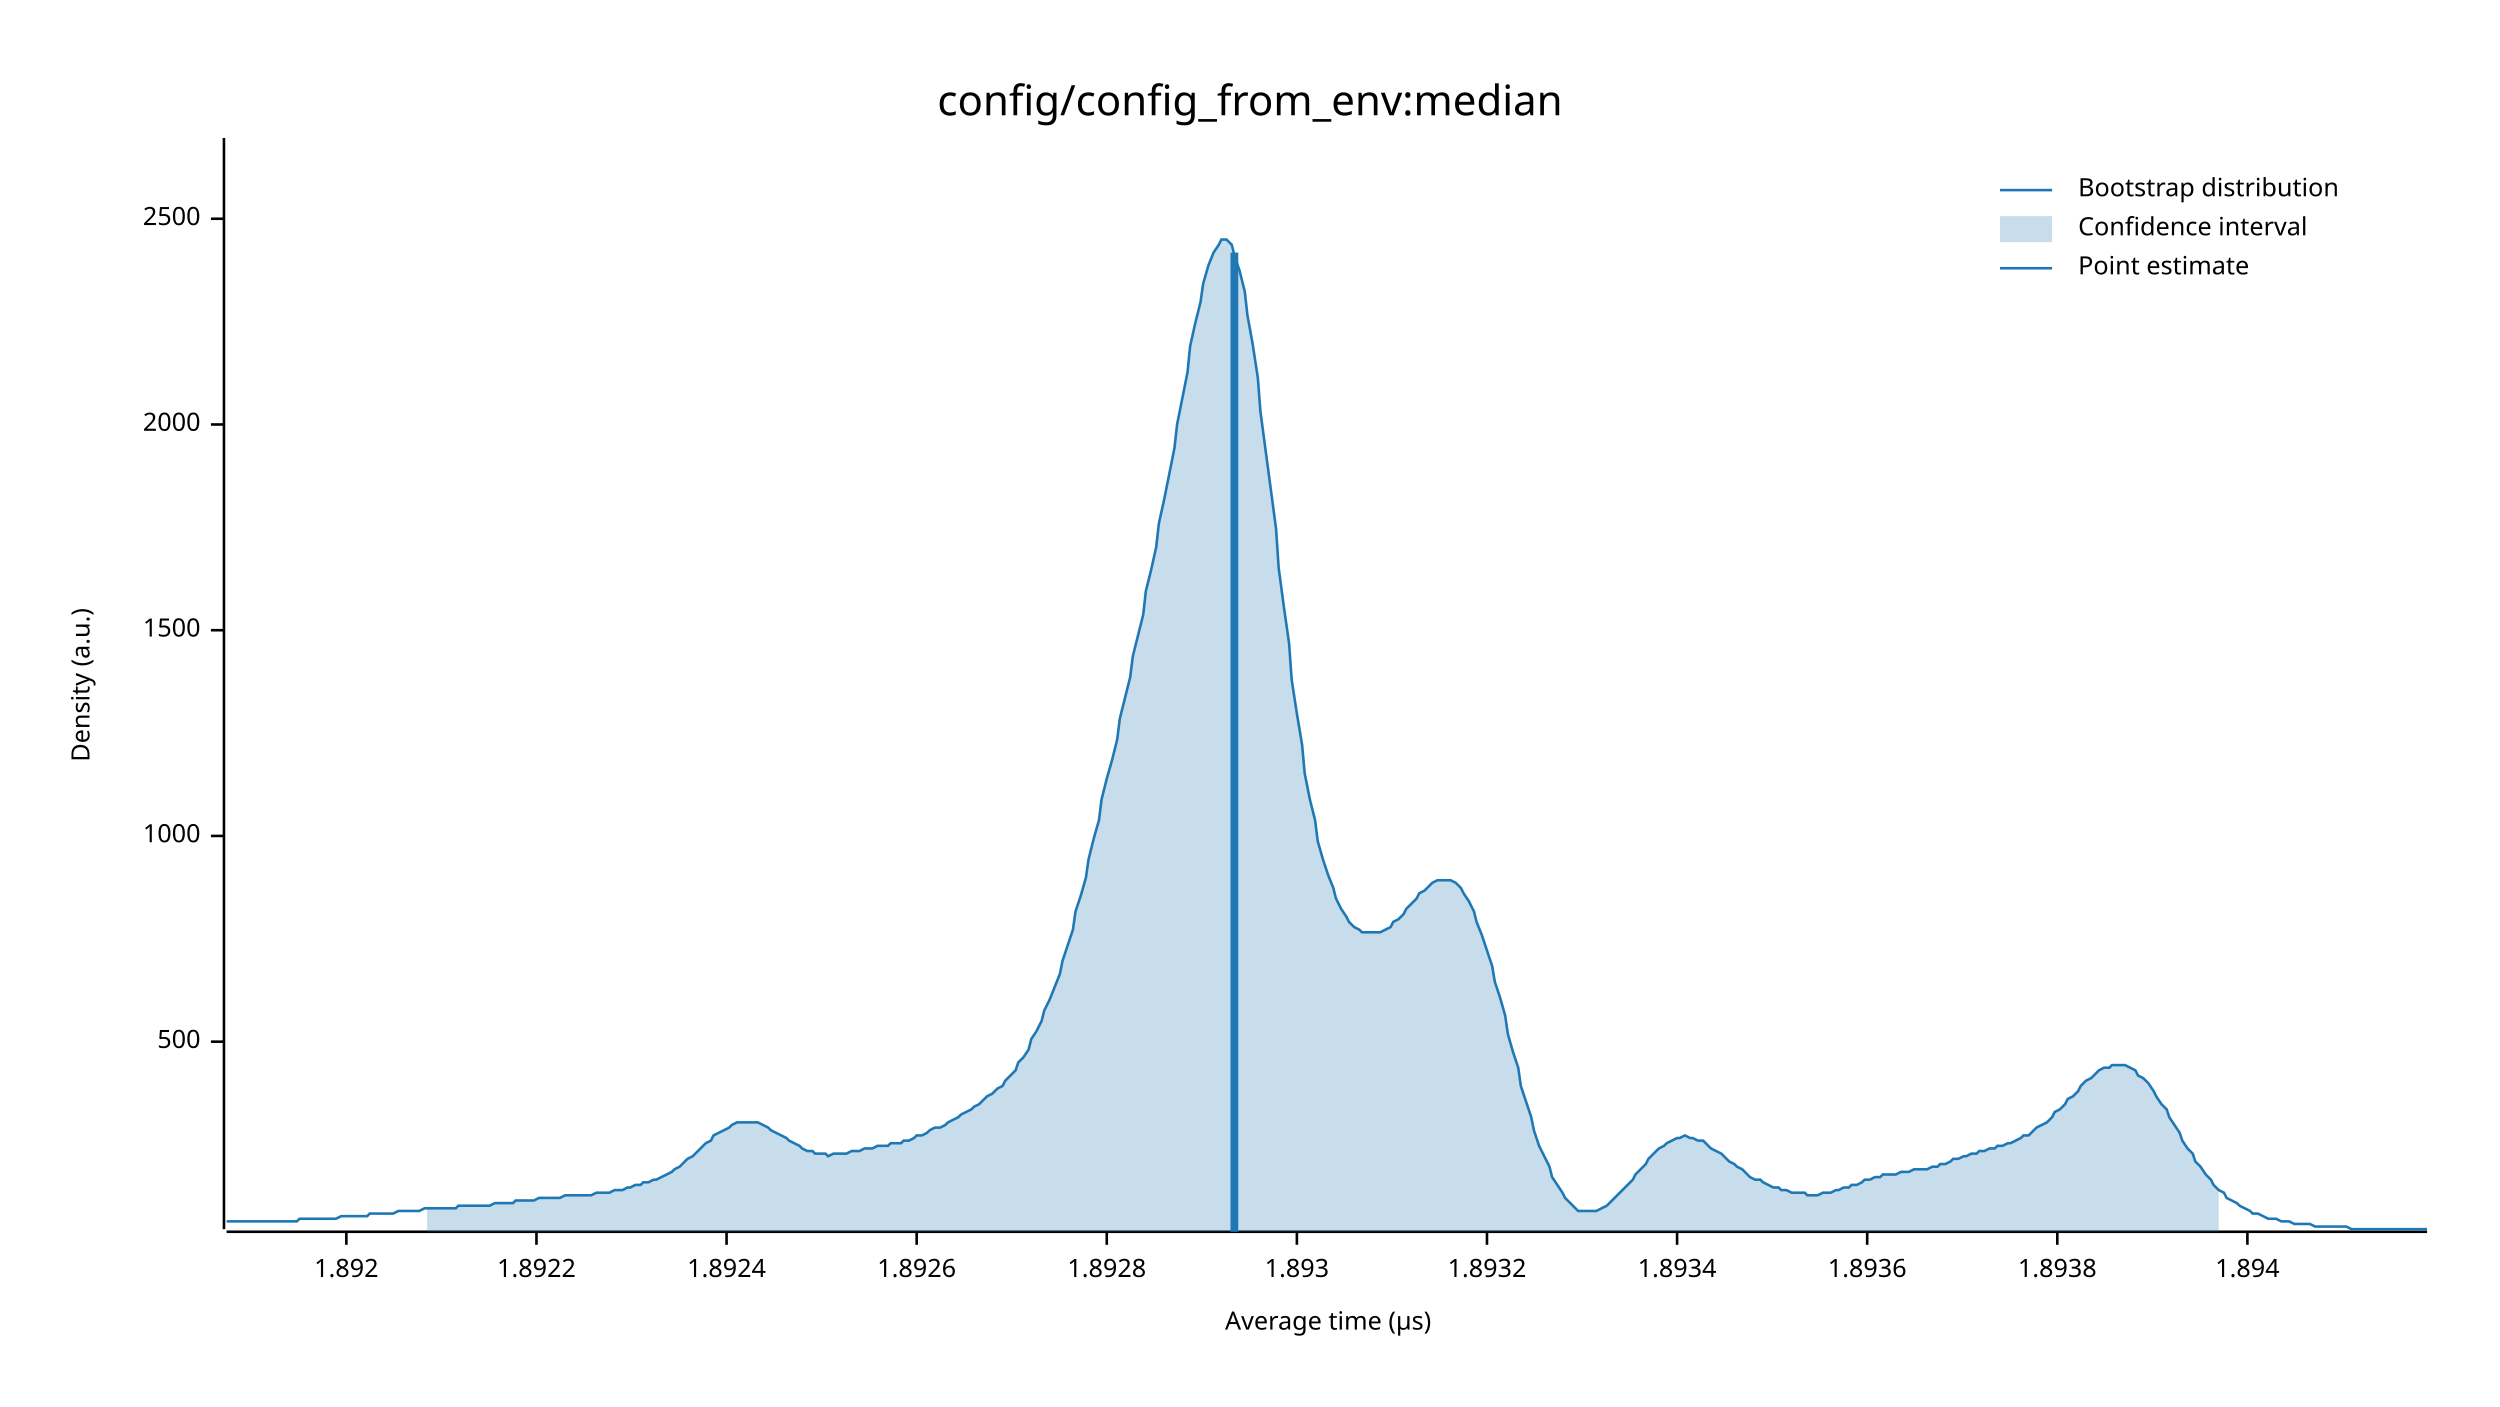
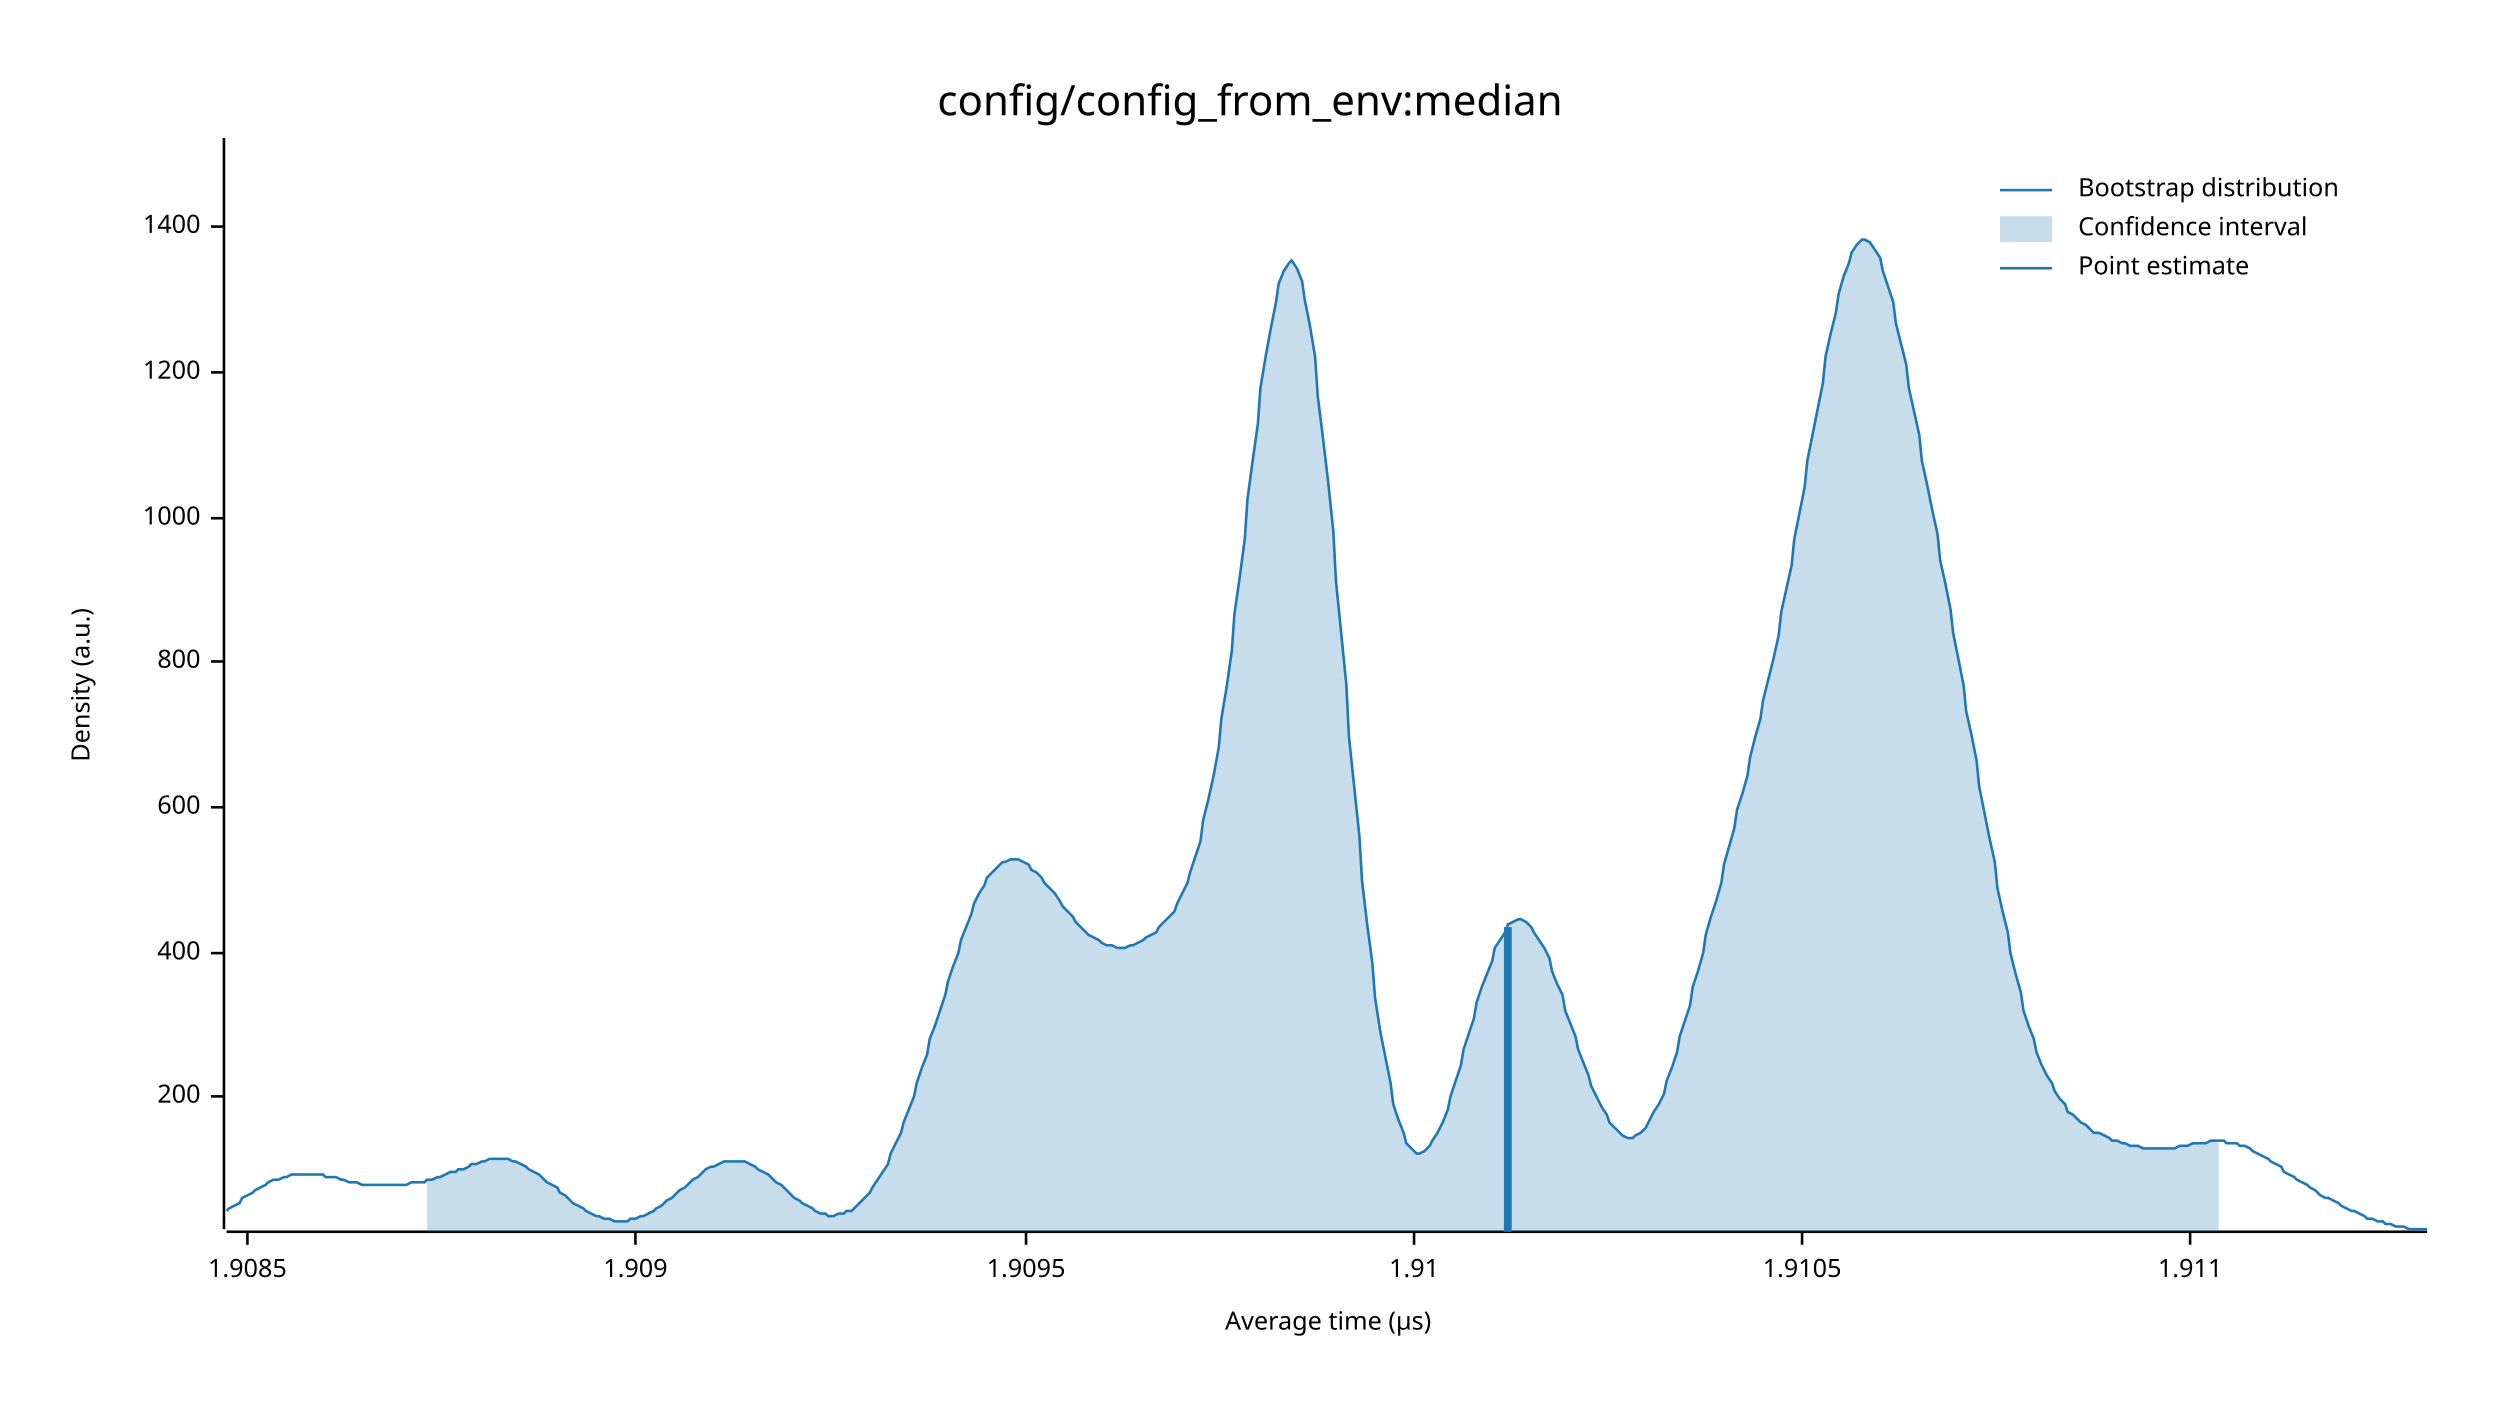
<svg xmlns="http://www.w3.org/2000/svg" width="960" height="540" viewBox="0 0 960 540">
  <text x="480" y="32" dy="0.76em" text-anchor="middle" font-family="sans-serif" font-size="16.129" opacity="1" fill="#000000">
config/config_from_env:median
</text>
  <text x="27" y="263" dy="0.76em" text-anchor="middle" font-family="sans-serif" font-size="9.677" opacity="1" fill="#000000" transform="rotate(270, 27, 263)">
Density (a.u.)
</text>
  <text x="510" y="513" dy="-0.5ex" text-anchor="middle" font-family="sans-serif" font-size="9.677" opacity="1" fill="#000000">
Average time (µs)
</text>
  <polyline fill="none" opacity="1" stroke="#000000" stroke-width="1" points="86,53 86,472 " />
-   <text x="77" y="400" dy="0.5ex" text-anchor="end" font-family="sans-serif" font-size="9.677" opacity="1" fill="#000000">
- 500
+   <text x="77" y="421" dy="0.5ex" text-anchor="end" font-family="sans-serif" font-size="9.677" opacity="1" fill="#000000">
+ 200
</text>
-   <polyline fill="none" opacity="1" stroke="#000000" stroke-width="1" points="81,400 86,400 " />
-   <text x="77" y="321" dy="0.5ex" text-anchor="end" font-family="sans-serif" font-size="9.677" opacity="1" fill="#000000">
+   <polyline fill="none" opacity="1" stroke="#000000" stroke-width="1" points="81,421 86,421 " />
+   <text x="77" y="366" dy="0.5ex" text-anchor="end" font-family="sans-serif" font-size="9.677" opacity="1" fill="#000000">
+ 400
+ </text>
+   <polyline fill="none" opacity="1" stroke="#000000" stroke-width="1" points="81,366 86,366 " />
+   <text x="77" y="310" dy="0.5ex" text-anchor="end" font-family="sans-serif" font-size="9.677" opacity="1" fill="#000000">
+ 600
+ </text>
+   <polyline fill="none" opacity="1" stroke="#000000" stroke-width="1" points="81,310 86,310 " />
+   <text x="77" y="254" dy="0.5ex" text-anchor="end" font-family="sans-serif" font-size="9.677" opacity="1" fill="#000000">
+ 800
+ </text>
+   <polyline fill="none" opacity="1" stroke="#000000" stroke-width="1" points="81,254 86,254 " />
+   <text x="77" y="199" dy="0.5ex" text-anchor="end" font-family="sans-serif" font-size="9.677" opacity="1" fill="#000000">
1000
</text>
-   <polyline fill="none" opacity="1" stroke="#000000" stroke-width="1" points="81,321 86,321 " />
-   <text x="77" y="242" dy="0.5ex" text-anchor="end" font-family="sans-serif" font-size="9.677" opacity="1" fill="#000000">
- 1500
+   <polyline fill="none" opacity="1" stroke="#000000" stroke-width="1" points="81,199 86,199 " />
+   <text x="77" y="143" dy="0.5ex" text-anchor="end" font-family="sans-serif" font-size="9.677" opacity="1" fill="#000000">
+ 1200
</text>
-   <polyline fill="none" opacity="1" stroke="#000000" stroke-width="1" points="81,242 86,242 " />
-   <text x="77" y="163" dy="0.5ex" text-anchor="end" font-family="sans-serif" font-size="9.677" opacity="1" fill="#000000">
- 2000
+   <polyline fill="none" opacity="1" stroke="#000000" stroke-width="1" points="81,143 86,143 " />
+   <text x="77" y="87" dy="0.5ex" text-anchor="end" font-family="sans-serif" font-size="9.677" opacity="1" fill="#000000">
+ 1400
</text>
-   <polyline fill="none" opacity="1" stroke="#000000" stroke-width="1" points="81,163 86,163 " />
-   <text x="77" y="84" dy="0.5ex" text-anchor="end" font-family="sans-serif" font-size="9.677" opacity="1" fill="#000000">
- 2500
+   <polyline fill="none" opacity="1" stroke="#000000" stroke-width="1" points="81,87 86,87 " />
+   <polyline fill="none" opacity="1" stroke="#000000" stroke-width="1" points="87,473 932,473 " />
+   <text x="95" y="483" dy="0.76em" text-anchor="middle" font-family="sans-serif" font-size="9.677" opacity="1" fill="#000000">
+ 1.9085
</text>
-   <polyline fill="none" opacity="1" stroke="#000000" stroke-width="1" points="81,84 86,84 " />
-   <polyline fill="none" opacity="1" stroke="#000000" stroke-width="1" points="87,473 932,473 " />
-   <text x="133" y="483" dy="0.76em" text-anchor="middle" font-family="sans-serif" font-size="9.677" opacity="1" fill="#000000">
- 1.892
+   <polyline fill="none" opacity="1" stroke="#000000" stroke-width="1" points="95,473 95,478 " />
+   <text x="244" y="483" dy="0.76em" text-anchor="middle" font-family="sans-serif" font-size="9.677" opacity="1" fill="#000000">
+ 1.909
</text>
-   <polyline fill="none" opacity="1" stroke="#000000" stroke-width="1" points="133,473 133,478 " />
-   <text x="206" y="483" dy="0.76em" text-anchor="middle" font-family="sans-serif" font-size="9.677" opacity="1" fill="#000000">
- 1.8922
+   <polyline fill="none" opacity="1" stroke="#000000" stroke-width="1" points="244,473 244,478 " />
+   <text x="394" y="483" dy="0.76em" text-anchor="middle" font-family="sans-serif" font-size="9.677" opacity="1" fill="#000000">
+ 1.9095
</text>
-   <polyline fill="none" opacity="1" stroke="#000000" stroke-width="1" points="206,473 206,478 " />
-   <text x="279" y="483" dy="0.76em" text-anchor="middle" font-family="sans-serif" font-size="9.677" opacity="1" fill="#000000">
- 1.8924
+   <polyline fill="none" opacity="1" stroke="#000000" stroke-width="1" points="394,473 394,478 " />
+   <text x="543" y="483" dy="0.76em" text-anchor="middle" font-family="sans-serif" font-size="9.677" opacity="1" fill="#000000">
+ 1.91
</text>
-   <polyline fill="none" opacity="1" stroke="#000000" stroke-width="1" points="279,473 279,478 " />
-   <text x="352" y="483" dy="0.76em" text-anchor="middle" font-family="sans-serif" font-size="9.677" opacity="1" fill="#000000">
- 1.8926
+   <polyline fill="none" opacity="1" stroke="#000000" stroke-width="1" points="543,473 543,478 " />
+   <text x="692" y="483" dy="0.76em" text-anchor="middle" font-family="sans-serif" font-size="9.677" opacity="1" fill="#000000">
+ 1.9105
</text>
-   <polyline fill="none" opacity="1" stroke="#000000" stroke-width="1" points="352,473 352,478 " />
-   <text x="425" y="483" dy="0.76em" text-anchor="middle" font-family="sans-serif" font-size="9.677" opacity="1" fill="#000000">
- 1.8928
+   <polyline fill="none" opacity="1" stroke="#000000" stroke-width="1" points="692,473 692,478 " />
+   <text x="841" y="483" dy="0.76em" text-anchor="middle" font-family="sans-serif" font-size="9.677" opacity="1" fill="#000000">
+ 1.911
</text>
-   <polyline fill="none" opacity="1" stroke="#000000" stroke-width="1" points="425,473 425,478 " />
-   <text x="498" y="483" dy="0.76em" text-anchor="middle" font-family="sans-serif" font-size="9.677" opacity="1" fill="#000000">
- 1.893
- </text>
-   <polyline fill="none" opacity="1" stroke="#000000" stroke-width="1" points="498,473 498,478 " />
-   <text x="571" y="483" dy="0.76em" text-anchor="middle" font-family="sans-serif" font-size="9.677" opacity="1" fill="#000000">
- 1.8932
- </text>
-   <polyline fill="none" opacity="1" stroke="#000000" stroke-width="1" points="571,473 571,478 " />
-   <text x="644" y="483" dy="0.76em" text-anchor="middle" font-family="sans-serif" font-size="9.677" opacity="1" fill="#000000">
- 1.8934
- </text>
-   <polyline fill="none" opacity="1" stroke="#000000" stroke-width="1" points="644,473 644,478 " />
-   <text x="717" y="483" dy="0.76em" text-anchor="middle" font-family="sans-serif" font-size="9.677" opacity="1" fill="#000000">
- 1.8936
- </text>
-   <polyline fill="none" opacity="1" stroke="#000000" stroke-width="1" points="717,473 717,478 " />
-   <text x="790" y="483" dy="0.76em" text-anchor="middle" font-family="sans-serif" font-size="9.677" opacity="1" fill="#000000">
- 1.8938
- </text>
-   <polyline fill="none" opacity="1" stroke="#000000" stroke-width="1" points="790,473 790,478 " />
-   <text x="863" y="483" dy="0.76em" text-anchor="middle" font-family="sans-serif" font-size="9.677" opacity="1" fill="#000000">
- 1.894
- </text>
-   <polyline fill="none" opacity="1" stroke="#000000" stroke-width="1" points="863,473 863,478 " />
-   <polyline fill="none" opacity="1" stroke="#1F78B4" stroke-width="1" points="87,469 88,469 90,469 92,469 93,469 95,469 97,469 98,469 100,469 102,469 103,469 105,469 107,469 109,469 110,469 112,469 114,469 115,468 117,468 119,468 120,468 122,468 124,468 125,468 127,468 129,468 131,467 132,467 134,467 136,467 137,467 139,467 141,467 142,466 144,466 146,466 147,466 149,466 151,466 153,465 154,465 156,465 158,465 159,465 161,465 163,464 164,464 166,464 168,464 169,464 171,464 173,464 175,464 176,463 178,463 180,463 181,463 183,463 185,463 186,463 188,463 190,462 191,462 193,462 195,462 197,462 198,461 200,461 202,461 203,461 205,461 207,460 208,460 210,460 212,460 214,460 215,460 217,459 219,459 220,459 222,459 224,459 225,459 227,459 229,458 230,458 232,458 234,458 236,457 237,457 239,457 241,456 242,456 244,455 246,455 247,454 249,454 251,453 252,453 254,452 256,451 258,450 259,449 261,448 263,446 264,445 266,444 268,442 269,441 271,439 273,438 274,436 276,435 278,434 280,433 281,432 283,431 285,431 286,431 288,431 290,431 291,431 293,432 295,433 296,434 298,435 300,436 302,437 303,438 305,439 307,440 308,441 310,442 312,442 313,443 315,443 317,443 318,444 320,443 322,443 324,443 325,443 327,442 329,442 330,442 332,441 334,441 335,441 337,440 339,440 341,440 342,439 344,439 346,439 347,438 349,438 351,437 352,436 354,436 356,435 357,434 359,433 361,433 363,432 364,431 366,430 368,429 369,428 371,427 373,426 374,425 376,424 378,422 379,421 381,420 383,418 385,417 386,415 388,413 390,411 391,408 393,406 395,403 396,399 398,396 400,392 401,388 403,384 405,379 407,374 408,369 410,363 412,357 413,350 415,344 417,337 418,330 420,322 422,315 423,307 425,299 427,292 429,284 430,276 432,268 434,260 435,252 437,244 439,236 440,227 442,219 444,210 445,201 447,192 449,182 451,172 452,163 454,153 456,143 457,133 459,124 461,116 462,109 464,102 466,97 468,94 469,92 471,92 473,94 474,98 476,104 478,112 479,121 481,132 483,145 484,158 486,173 488,188 490,203 491,218 493,233 495,247 496,261 498,274 500,286 501,297 503,307 505,315 506,323 508,330 510,336 512,341 513,345 515,349 517,352 518,354 520,356 522,357 523,358 525,358 527,358 528,358 530,358 532,357 534,356 535,354 537,353 539,351 540,349 542,347 544,345 545,343 547,342 549,340 550,339 552,338 554,338 556,338 557,338 559,339 561,341 562,343 564,346 566,350 567,354 569,359 571,365 573,371 574,377 576,383 578,390 579,397 581,404 583,410 584,417 586,423 588,429 589,434 591,440 593,444 595,448 596,452 598,455 600,458 601,460 603,462 605,464 606,465 608,465 610,465 611,465 613,465 615,464 617,463 618,462 620,460 622,458 623,457 625,455 627,453 628,451 630,449 632,447 633,445 635,443 637,441 639,440 640,439 642,438 644,437 645,437 647,436 649,437 650,437 652,438 654,438 655,439 657,441 659,442 661,443 662,444 664,446 666,447 667,448 669,449 671,451 672,452 674,453 676,453 677,454 679,455 681,456 683,456 684,457 686,457 688,458 689,458 691,458 693,458 694,459 696,459 698,459 700,458 701,458 703,458 705,457 706,457 708,456 710,456 711,455 713,455 715,454 716,453 718,453 720,452 722,452 723,451 725,451 727,451 728,451 730,450 732,450 733,450 735,449 737,449 738,449 740,449 742,448 744,448 745,447 747,447 749,446 750,445 752,445 754,444 755,444 757,443 759,443 760,442 762,442 764,441 766,441 767,440 769,440 771,439 772,439 774,438 776,437 777,436 779,436 781,434 782,433 784,432 786,431 788,429 789,427 791,426 793,424 794,422 796,421 798,419 799,417 801,415 803,414 804,413 806,411 808,410 810,410 811,409 813,409 815,409 816,409 818,410 820,411 821,413 823,414 825,416 827,419 828,421 830,424 832,426 833,429 835,432 837,435 838,438 840,441 842,443 843,446 845,448 847,451 849,453 850,455 852,457 854,458 855,460 857,461 859,462 860,463 862,464 864,465 865,466 867,466 869,467 871,468 872,468 874,468 876,469 877,469 879,469 881,470 882,470 884,470 886,470 887,470 889,471 891,471 893,471 894,471 896,471 898,471 899,471 901,471 903,472 904,472 906,472 908,472 909,472 911,472 913,472 915,472 916,472 918,472 920,472 921,472 923,472 925,472 926,472 928,472 930,472 932,472 " />
-   <polygon opacity="0.25" fill="#1F78B4" points="164,464 166,464 168,464 169,464 171,464 173,464 175,464 176,463 178,463 180,463 181,463 183,463 185,463 186,463 188,463 190,462 191,462 193,462 195,462 197,462 198,461 200,461 202,461 203,461 205,461 207,460 208,460 210,460 212,460 214,460 215,460 217,459 219,459 220,459 222,459 224,459 225,459 227,459 229,458 230,458 232,458 234,458 236,457 237,457 239,457 241,456 242,456 244,455 246,455 247,454 249,454 251,453 252,453 254,452 256,451 258,450 259,449 261,448 263,446 264,445 266,444 268,442 269,441 271,439 273,438 274,436 276,435 278,434 280,433 281,432 283,431 285,431 286,431 288,431 290,431 291,431 293,432 295,433 296,434 298,435 300,436 302,437 303,438 305,439 307,440 308,441 310,442 312,442 313,443 315,443 317,443 318,444 320,443 322,443 324,443 325,443 327,442 329,442 330,442 332,441 334,441 335,441 337,440 339,440 341,440 342,439 344,439 346,439 347,438 349,438 351,437 352,436 354,436 356,435 357,434 359,433 361,433 363,432 364,431 366,430 368,429 369,428 371,427 373,426 374,425 376,424 378,422 379,421 381,420 383,418 385,417 386,415 388,413 390,411 391,408 393,406 395,403 396,399 398,396 400,392 401,388 403,384 405,379 407,374 408,369 410,363 412,357 413,350 415,344 417,337 418,330 420,322 422,315 423,307 425,299 427,292 429,284 430,276 432,268 434,260 435,252 437,244 439,236 440,227 442,219 444,210 445,201 447,192 449,182 451,172 452,163 454,153 456,143 457,133 459,124 461,116 462,109 464,102 466,97 468,94 469,92 471,92 473,94 474,98 476,104 478,112 479,121 481,132 483,145 484,158 486,173 488,188 490,203 491,218 493,233 495,247 496,261 498,274 500,286 501,297 503,307 505,315 506,323 508,330 510,336 512,341 513,345 515,349 517,352 518,354 520,356 522,357 523,358 525,358 527,358 528,358 530,358 532,357 534,356 535,354 537,353 539,351 540,349 542,347 544,345 545,343 547,342 549,340 550,339 552,338 554,338 556,338 557,338 559,339 561,341 562,343 564,346 566,350 567,354 569,359 571,365 573,371 574,377 576,383 578,390 579,397 581,404 583,410 584,417 586,423 588,429 589,434 591,440 593,444 595,448 596,452 598,455 600,458 601,460 603,462 605,464 606,465 608,465 610,465 611,465 613,465 615,464 617,463 618,462 620,460 622,458 623,457 625,455 627,453 628,451 630,449 632,447 633,445 635,443 637,441 639,440 640,439 642,438 644,437 645,437 647,436 649,437 650,437 652,438 654,438 655,439 657,441 659,442 661,443 662,444 664,446 666,447 667,448 669,449 671,451 672,452 674,453 676,453 677,454 679,455 681,456 683,456 684,457 686,457 688,458 689,458 691,458 693,458 694,459 696,459 698,459 700,458 701,458 703,458 705,457 706,457 708,456 710,456 711,455 713,455 715,454 716,453 718,453 720,452 722,452 723,451 725,451 727,451 728,451 730,450 732,450 733,450 735,449 737,449 738,449 740,449 742,448 744,448 745,447 747,447 749,446 750,445 752,445 754,444 755,444 757,443 759,443 760,442 762,442 764,441 766,441 767,440 769,440 771,439 772,439 774,438 776,437 777,436 779,436 781,434 782,433 784,432 786,431 788,429 789,427 791,426 793,424 794,422 796,421 798,419 799,417 801,415 803,414 804,413 806,411 808,410 810,410 811,409 813,409 815,409 816,409 818,410 820,411 821,413 823,414 825,416 827,419 828,421 830,424 832,426 833,429 835,432 837,435 838,438 840,441 842,443 843,446 845,448 847,451 849,453 850,455 852,457 852,473 164,473 " />
-   <polyline fill="none" opacity="1" stroke="#1F78B4" stroke-width="3" points="474,473 474,97 " />
+   <polyline fill="none" opacity="1" stroke="#000000" stroke-width="1" points="841,473 841,478 " />
+   <polyline fill="none" opacity="1" stroke="#1F78B4" stroke-width="1" points="87,465 88,464 90,463 92,462 93,460 95,459 97,458 98,457 100,456 102,455 103,454 105,453 107,453 109,452 110,452 112,451 114,451 115,451 117,451 119,451 120,451 122,451 124,451 125,452 127,452 129,452 131,453 132,453 134,454 136,454 137,454 139,455 141,455 142,455 144,455 146,455 147,455 149,455 151,455 153,455 154,455 156,455 158,454 159,454 161,454 163,454 164,453 166,453 168,452 169,452 171,451 173,450 175,450 176,449 178,449 180,448 181,447 183,447 185,446 186,446 188,445 190,445 191,445 193,445 195,445 197,446 198,446 200,447 202,448 203,449 205,450 207,451 208,452 210,454 212,455 214,456 215,458 217,459 219,461 220,462 222,463 224,464 225,465 227,466 229,467 230,467 232,468 234,468 236,469 237,469 239,469 241,469 242,468 244,468 246,467 247,467 249,466 251,465 252,464 254,463 256,461 258,460 259,459 261,457 263,456 264,455 266,453 268,452 269,451 271,449 273,448 274,448 276,447 278,446 280,446 281,446 283,446 285,446 286,446 288,447 290,448 291,449 293,450 295,451 296,452 298,454 300,455 302,457 303,458 305,460 307,461 308,462 310,463 312,464 313,465 315,466 317,466 318,467 320,467 322,466 324,466 325,465 327,465 329,463 330,462 332,460 334,458 335,456 337,453 339,450 341,447 342,443 344,439 346,435 347,431 349,426 351,421 352,416 354,410 356,405 357,399 359,394 361,388 363,382 364,377 366,371 368,366 369,361 371,356 373,351 374,347 376,343 378,340 379,337 381,335 383,333 385,331 386,331 388,330 390,330 391,330 393,331 395,332 396,334 398,335 400,337 401,339 403,341 405,343 407,346 408,348 410,350 412,352 413,354 415,356 417,358 418,359 420,360 422,361 423,362 425,363 427,363 429,364 430,364 432,364 434,363 435,363 437,362 439,361 440,360 442,359 444,358 445,356 447,354 449,352 451,350 452,347 454,343 456,339 457,335 459,329 461,323 462,315 464,307 466,298 468,287 469,276 471,264 473,250 474,236 476,222 478,207 479,192 481,177 483,163 484,149 486,137 488,126 490,116 491,109 493,104 495,101 496,100 498,103 500,108 501,115 503,125 505,137 506,152 508,168 510,185 512,204 513,223 515,243 517,263 518,283 520,302 522,321 523,338 525,355 527,370 528,383 530,396 532,406 534,416 535,424 537,430 539,435 540,439 542,441 544,443 545,443 547,442 549,440 550,438 552,435 554,431 556,426 557,421 559,415 561,409 562,403 564,397 566,391 567,385 569,379 571,374 573,369 574,364 576,361 578,358 579,355 581,354 583,353 584,353 586,354 588,356 589,358 591,361 593,364 595,368 596,373 598,378 600,382 601,388 603,393 605,398 606,403 608,408 610,413 611,417 613,421 615,425 617,428 618,431 620,433 622,435 623,436 625,437 627,437 628,436 630,435 632,433 633,431 635,427 637,424 639,420 640,415 642,410 644,404 645,398 647,392 649,386 650,379 652,373 654,366 655,359 657,352 659,346 661,339 662,332 664,325 666,318 667,311 669,305 671,298 672,291 674,283 676,276 677,269 679,261 681,253 683,244 684,235 686,226 688,217 689,207 691,197 693,187 694,177 696,167 698,157 700,147 701,137 703,128 705,120 706,113 708,106 710,101 711,97 713,94 715,92 716,92 718,93 720,96 722,99 723,104 725,110 727,116 728,124 730,132 732,140 733,149 735,158 737,167 738,177 740,186 742,196 744,205 745,215 747,224 749,234 750,243 752,253 754,263 755,273 757,282 759,292 760,302 762,312 764,322 766,331 767,341 769,350 771,358 772,366 774,374 776,381 777,388 779,394 781,399 782,404 784,409 786,413 788,416 789,419 791,422 793,424 794,427 796,428 798,430 799,431 801,432 803,434 804,435 806,435 808,436 810,437 811,438 813,438 815,439 816,439 818,440 820,440 821,440 823,441 825,441 827,441 828,441 830,441 832,441 833,441 835,441 837,440 838,440 840,440 842,439 843,439 845,439 847,439 849,438 850,438 852,438 854,438 855,439 857,439 859,439 860,440 862,440 864,441 865,442 867,443 869,444 871,445 872,446 874,447 876,448 877,450 879,451 881,452 882,453 884,454 886,455 887,456 889,457 891,459 893,460 894,460 896,461 898,462 899,463 901,464 903,465 904,465 906,466 908,467 909,468 911,468 913,469 915,469 916,470 918,470 920,471 921,471 923,471 925,472 926,472 928,472 930,472 932,472 " />
+   <polygon opacity="0.25" fill="#1F78B4" points="164,453 166,453 168,452 169,452 171,451 173,450 175,450 176,449 178,449 180,448 181,447 183,447 185,446 186,446 188,445 190,445 191,445 193,445 195,445 197,446 198,446 200,447 202,448 203,449 205,450 207,451 208,452 210,454 212,455 214,456 215,458 217,459 219,461 220,462 222,463 224,464 225,465 227,466 229,467 230,467 232,468 234,468 236,469 237,469 239,469 241,469 242,468 244,468 246,467 247,467 249,466 251,465 252,464 254,463 256,461 258,460 259,459 261,457 263,456 264,455 266,453 268,452 269,451 271,449 273,448 274,448 276,447 278,446 280,446 281,446 283,446 285,446 286,446 288,447 290,448 291,449 293,450 295,451 296,452 298,454 300,455 302,457 303,458 305,460 307,461 308,462 310,463 312,464 313,465 315,466 317,466 318,467 320,467 322,466 324,466 325,465 327,465 329,463 330,462 332,460 334,458 335,456 337,453 339,450 341,447 342,443 344,439 346,435 347,431 349,426 351,421 352,416 354,410 356,405 357,399 359,394 361,388 363,382 364,377 366,371 368,366 369,361 371,356 373,351 374,347 376,343 378,340 379,337 381,335 383,333 385,331 386,331 388,330 390,330 391,330 393,331 395,332 396,334 398,335 400,337 401,339 403,341 405,343 407,346 408,348 410,350 412,352 413,354 415,356 417,358 418,359 420,360 422,361 423,362 425,363 427,363 429,364 430,364 432,364 434,363 435,363 437,362 439,361 440,360 442,359 444,358 445,356 447,354 449,352 451,350 452,347 454,343 456,339 457,335 459,329 461,323 462,315 464,307 466,298 468,287 469,276 471,264 473,250 474,236 476,222 478,207 479,192 481,177 483,163 484,149 486,137 488,126 490,116 491,109 493,104 495,101 496,100 498,103 500,108 501,115 503,125 505,137 506,152 508,168 510,185 512,204 513,223 515,243 517,263 518,283 520,302 522,321 523,338 525,355 527,370 528,383 530,396 532,406 534,416 535,424 537,430 539,435 540,439 542,441 544,443 545,443 547,442 549,440 550,438 552,435 554,431 556,426 557,421 559,415 561,409 562,403 564,397 566,391 567,385 569,379 571,374 573,369 574,364 576,361 578,358 579,355 581,354 583,353 584,353 586,354 588,356 589,358 591,361 593,364 595,368 596,373 598,378 600,382 601,388 603,393 605,398 606,403 608,408 610,413 611,417 613,421 615,425 617,428 618,431 620,433 622,435 623,436 625,437 627,437 628,436 630,435 632,433 633,431 635,427 637,424 639,420 640,415 642,410 644,404 645,398 647,392 649,386 650,379 652,373 654,366 655,359 657,352 659,346 661,339 662,332 664,325 666,318 667,311 669,305 671,298 672,291 674,283 676,276 677,269 679,261 681,253 683,244 684,235 686,226 688,217 689,207 691,197 693,187 694,177 696,167 698,157 700,147 701,137 703,128 705,120 706,113 708,106 710,101 711,97 713,94 715,92 716,92 718,93 720,96 722,99 723,104 725,110 727,116 728,124 730,132 732,140 733,149 735,158 737,167 738,177 740,186 742,196 744,205 745,215 747,224 749,234 750,243 752,253 754,263 755,273 757,282 759,292 760,302 762,312 764,322 766,331 767,341 769,350 771,358 772,366 774,374 776,381 777,388 779,394 781,399 782,404 784,409 786,413 788,416 789,419 791,422 793,424 794,427 796,428 798,430 799,431 801,432 803,434 804,435 806,435 808,436 810,437 811,438 813,438 815,439 816,439 818,440 820,440 821,440 823,441 825,441 827,441 828,441 830,441 832,441 833,441 835,441 837,440 838,440 840,440 842,439 843,439 845,439 847,439 849,438 850,438 852,438 852,473 164,473 " />
+   <polyline fill="none" opacity="1" stroke="#1F78B4" stroke-width="3" points="579,473 579,356 " />
  <text x="798" y="68" dy="0.76em" text-anchor="start" font-family="sans-serif" font-size="9.677" opacity="1" fill="#000000">
Bootstrap distribution
</text>
  <text x="798" y="83" dy="0.76em" text-anchor="start" font-family="sans-serif" font-size="9.677" opacity="1" fill="#000000">
Confidence interval
</text>
  <text x="798" y="98" dy="0.76em" text-anchor="start" font-family="sans-serif" font-size="9.677" opacity="1" fill="#000000">
Point estimate
</text>
  <polyline fill="none" opacity="1" stroke="#1F78B4" stroke-width="1" points="768,73 788,73 " />
  <rect x="768" y="83" width="20" height="10" opacity="0.25" fill="#1F78B4" stroke="none" />
  <polyline fill="none" opacity="1" stroke="#1F78B4" stroke-width="1" points="768,103 788,103 " />
</svg>
